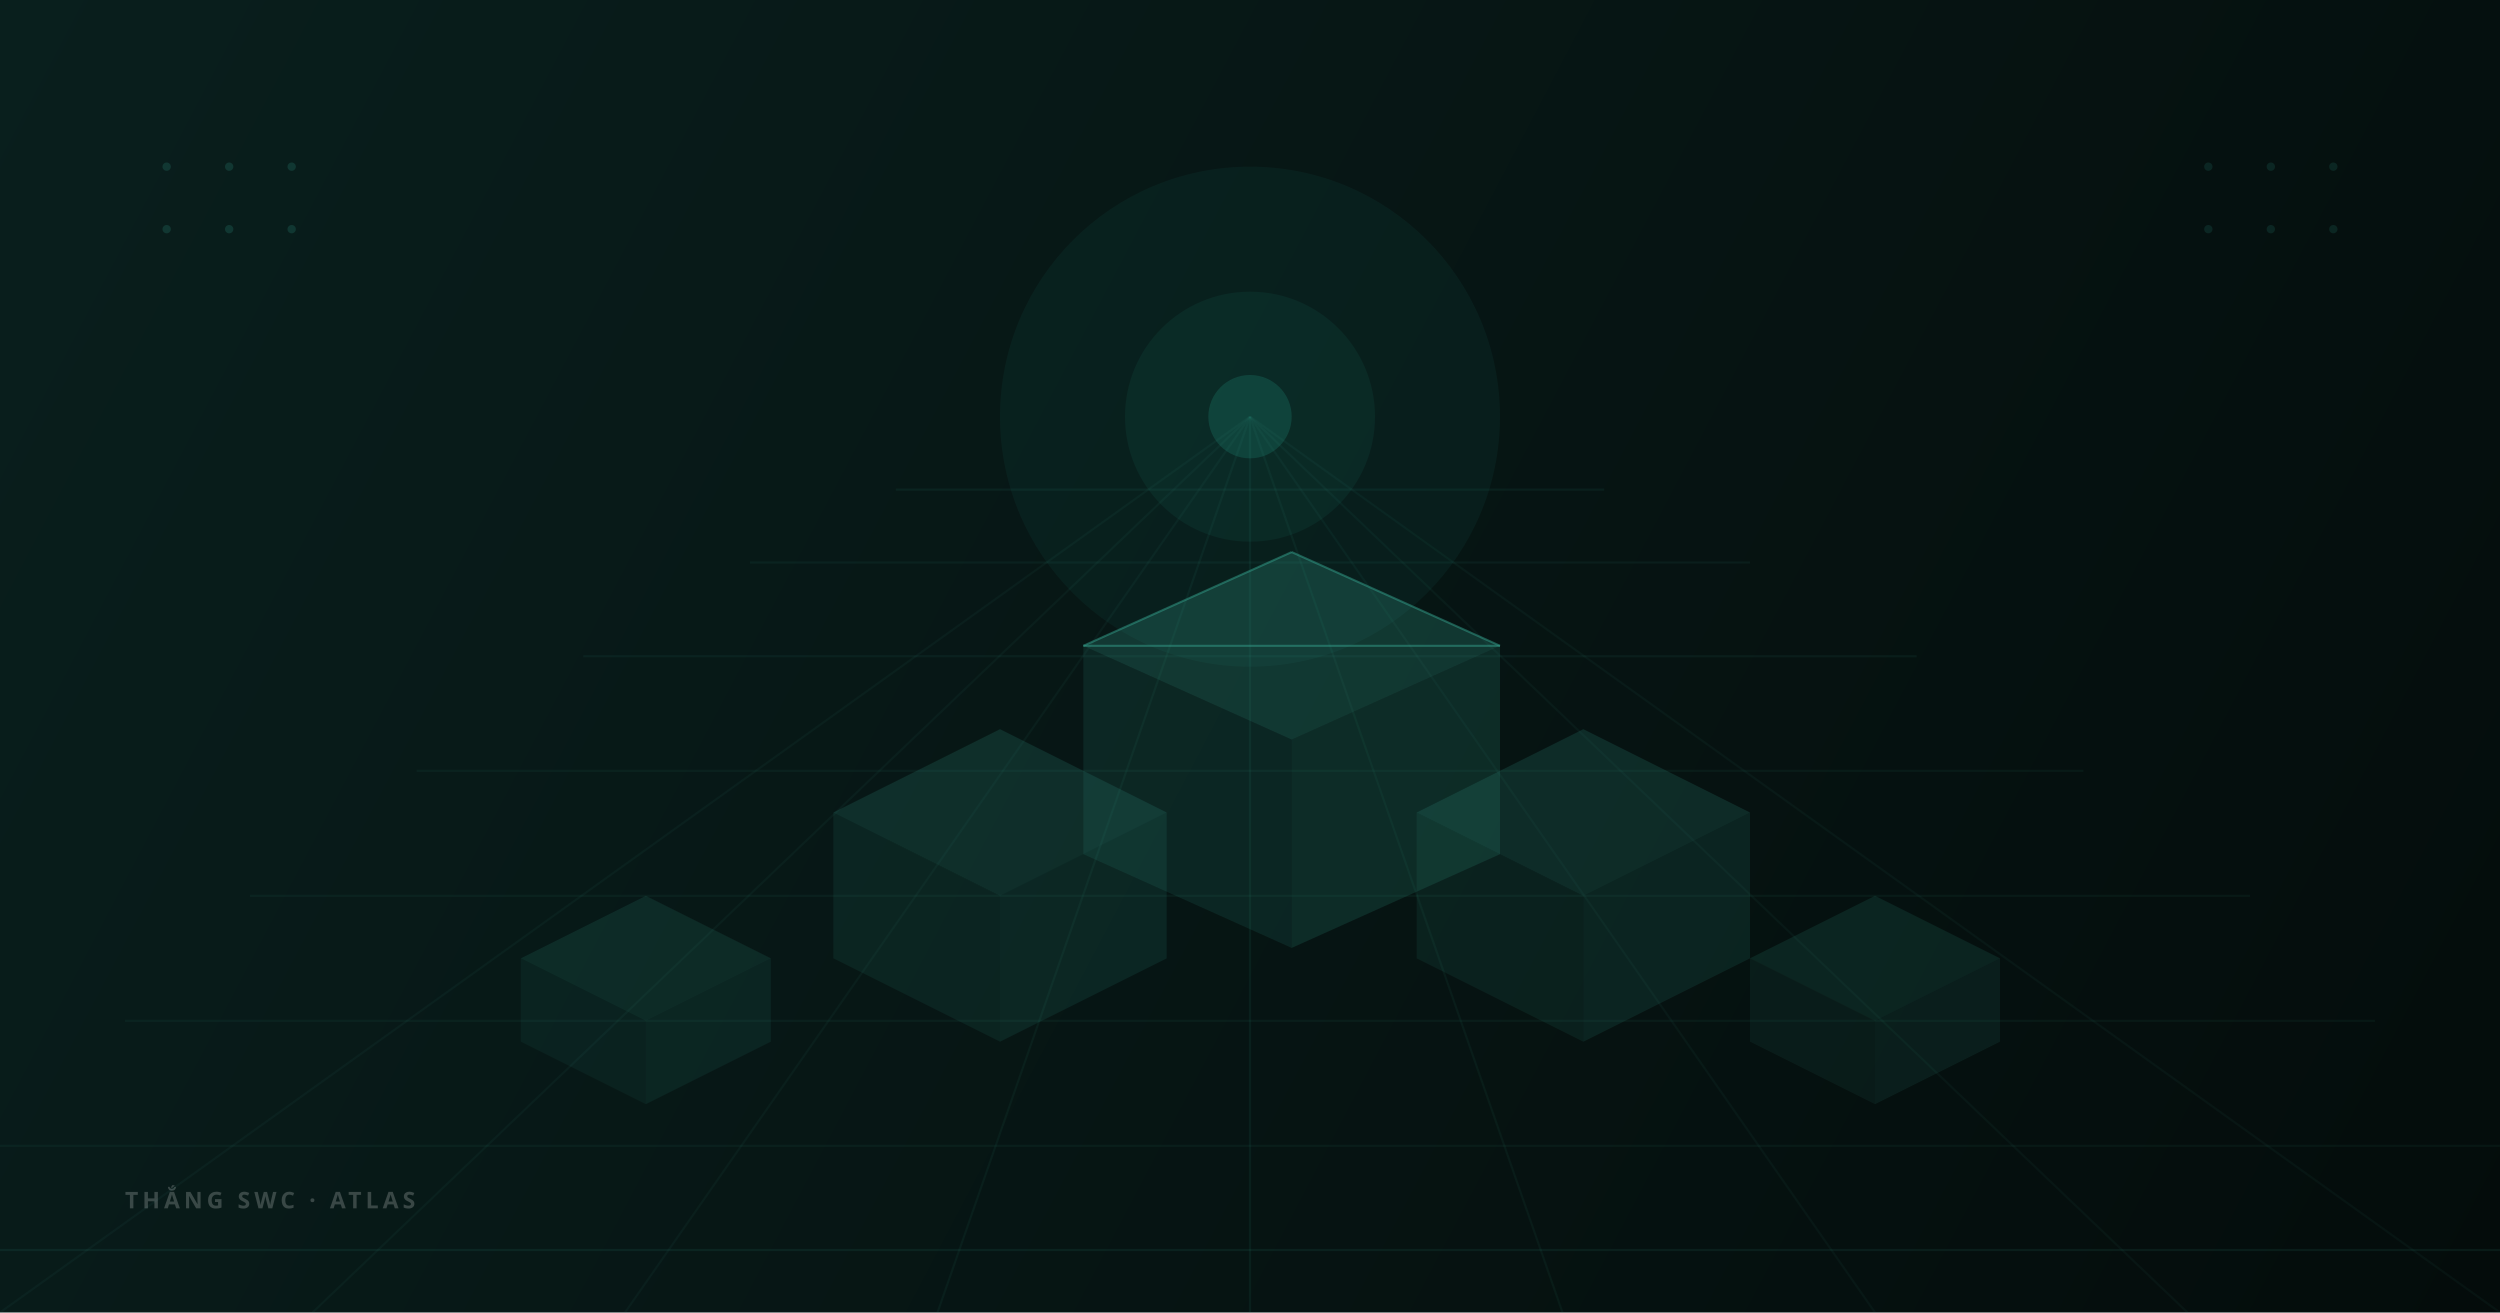
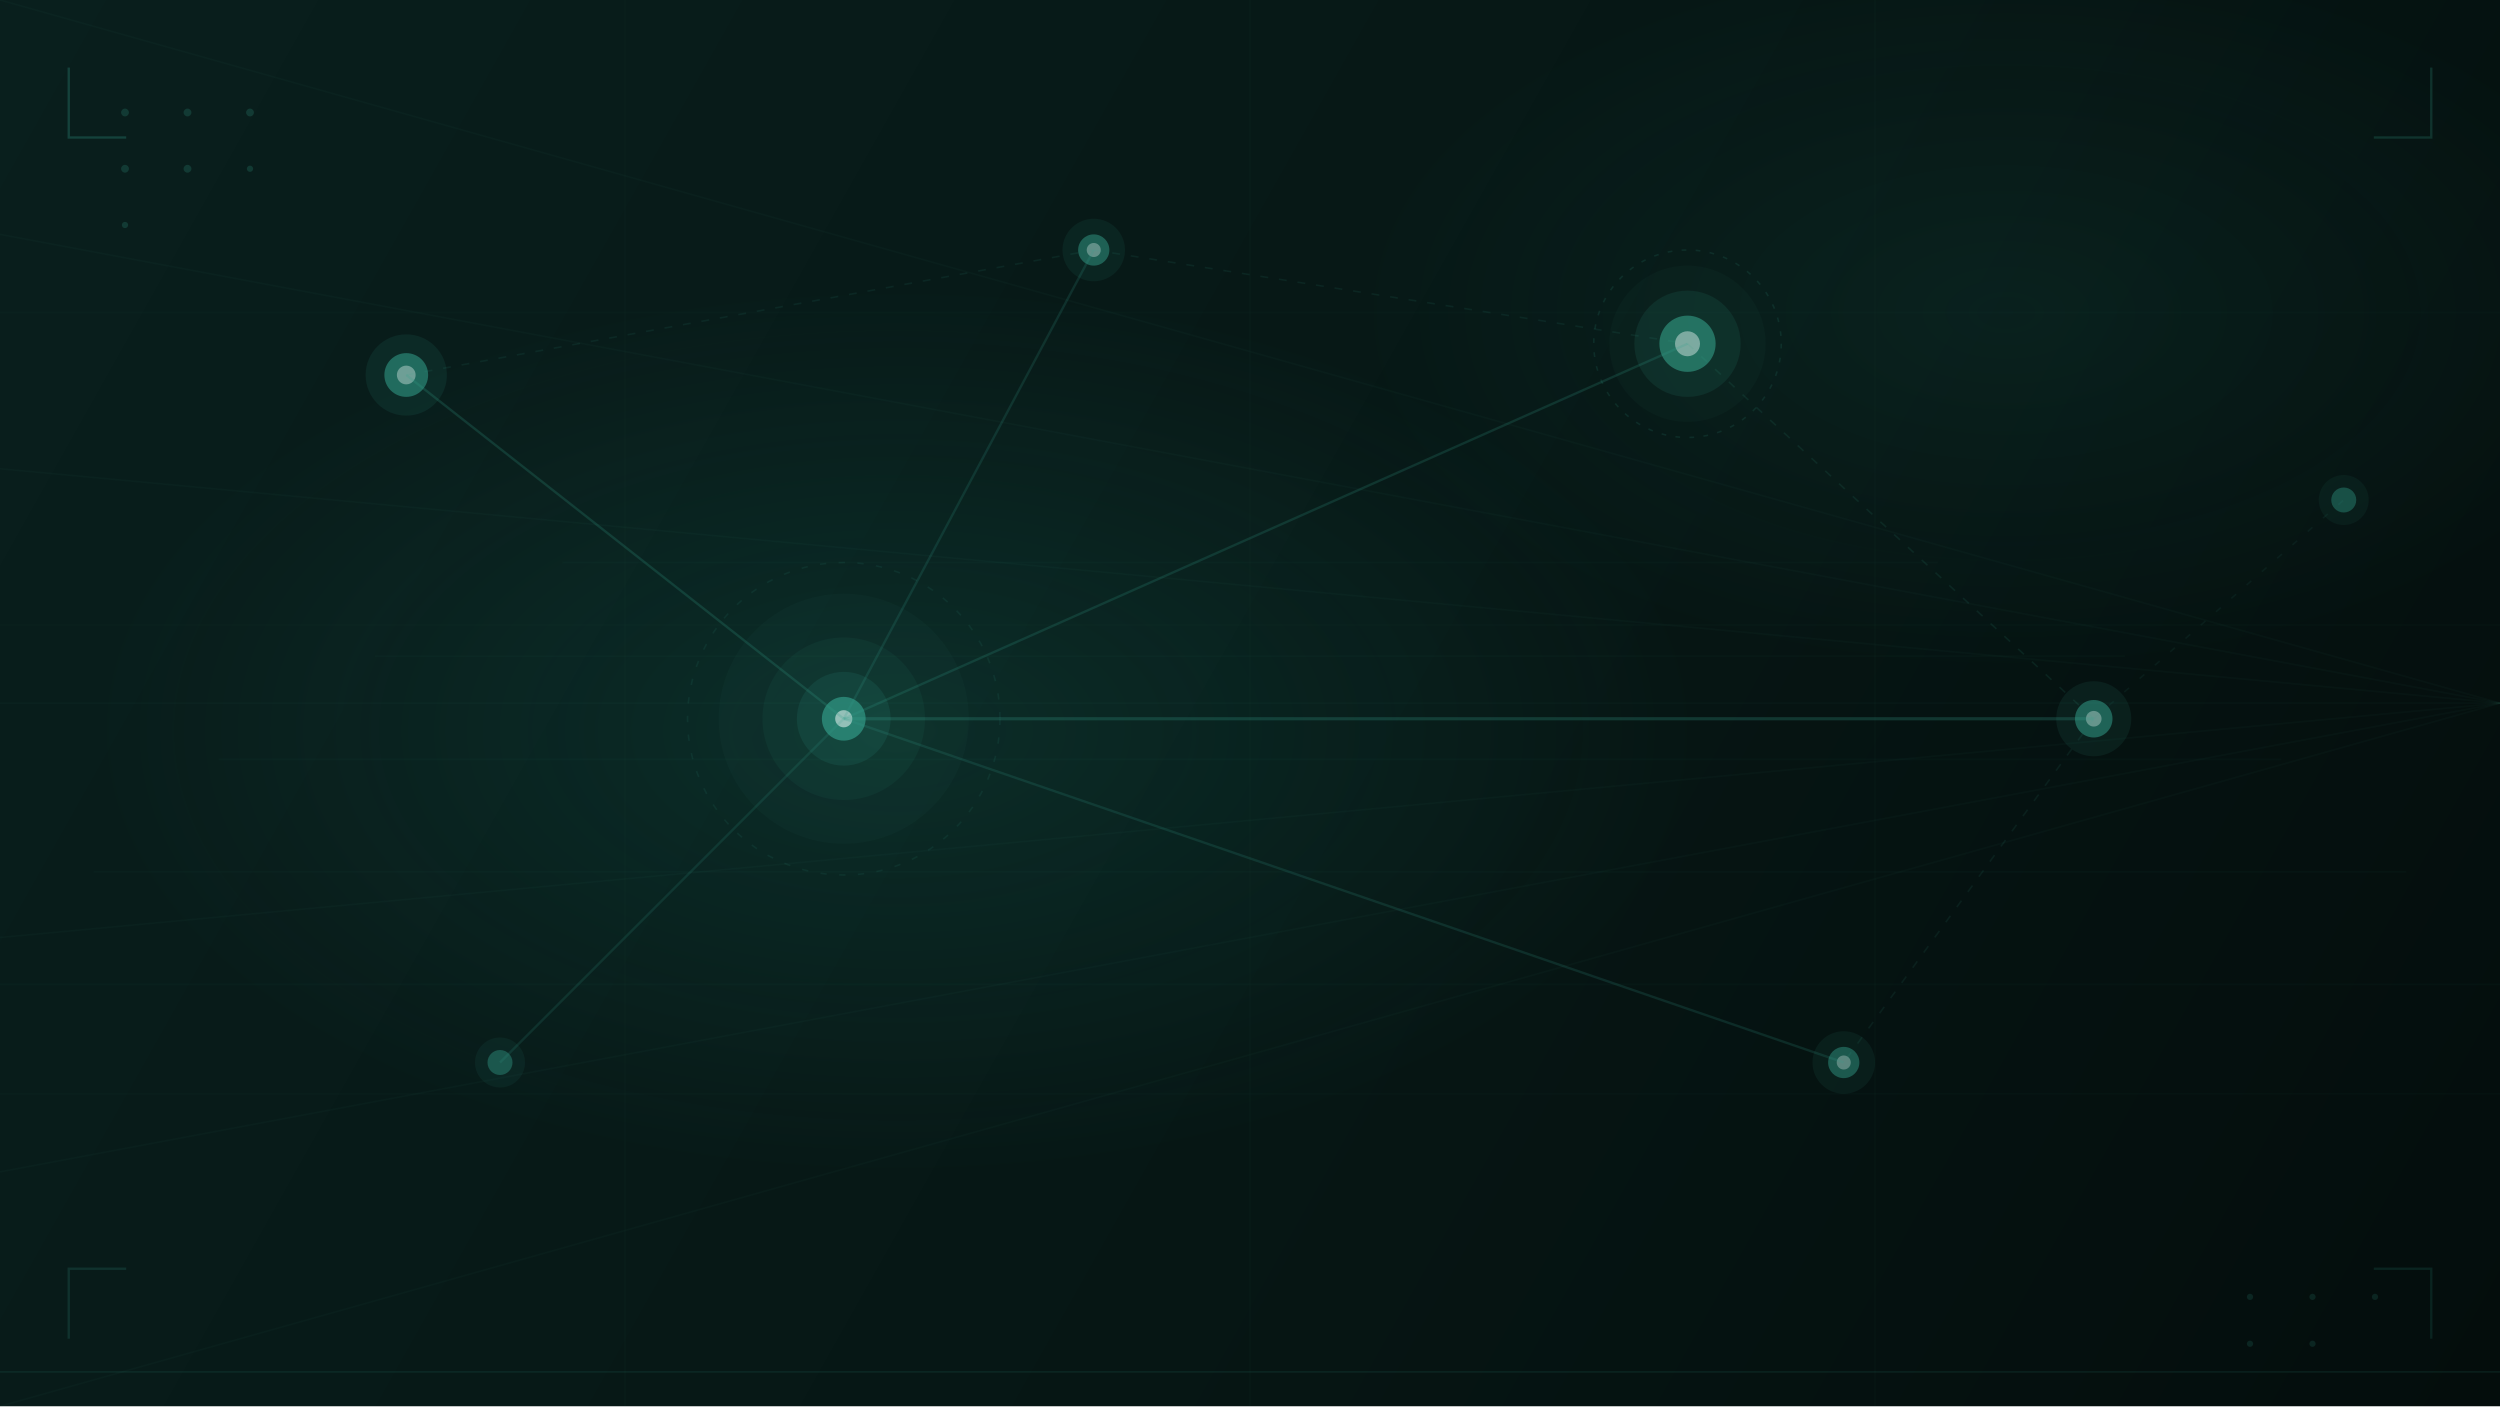
- <svg xmlns="http://www.w3.org/2000/svg" viewBox="0 0 1200 630" fill="none">
+ <svg xmlns="http://www.w3.org/2000/svg" viewBox="0 0 1600 900" fill="none">
  <defs>
-     <linearGradient id="bg" x1="0" y1="0" x2="1200" y2="630" gradientUnits="userSpaceOnUse">
+     <linearGradient id="bg" x1="0" y1="0" x2="1600" y2="900" gradientUnits="userSpaceOnUse">
      <stop offset="0%" stop-color="#091f1d" />
-       <stop offset="100%" stop-color="#040c0b" />
+       <stop offset="58%" stop-color="#061614" />
+       <stop offset="100%" stop-color="#040d0c" />
    </linearGradient>
+     <radialGradient id="glow-hub" cx="36%" cy="52%" r="32%">
+       <stop offset="0%" stop-color="#22917f" stop-opacity="0.17" />
+       <stop offset="100%" stop-color="#22917f" stop-opacity="0" />
+     </radialGradient>
+     <radialGradient id="glow-tr" cx="80%" cy="22%" r="26%">
+       <stop offset="0%" stop-color="#2ab39e" stop-opacity="0.08" />
+       <stop offset="100%" stop-color="#2ab39e" stop-opacity="0" />
+     </radialGradient>
  </defs>
-   <rect width="1200" height="630" fill="url(#bg)" />
-   <line x1="0" y1="630" x2="600" y2="200" stroke="rgba(52,160,140,0.06)" stroke-width="1" />
-   <line x1="150" y1="630" x2="600" y2="200" stroke="rgba(52,160,140,0.06)" stroke-width="1" />
-   <line x1="300" y1="630" x2="600" y2="200" stroke="rgba(52,160,140,0.06)" stroke-width="1" />
-   <line x1="450" y1="630" x2="600" y2="200" stroke="rgba(52,160,140,0.07)" stroke-width="1" />
-   <line x1="600" y1="630" x2="600" y2="200" stroke="rgba(52,160,140,0.09)" stroke-width="1" />
-   <line x1="750" y1="630" x2="600" y2="200" stroke="rgba(52,160,140,0.07)" stroke-width="1" />
-   <line x1="900" y1="630" x2="600" y2="200" stroke="rgba(52,160,140,0.06)" stroke-width="1" />
-   <line x1="1050" y1="630" x2="600" y2="200" stroke="rgba(52,160,140,0.06)" stroke-width="1" />
-   <line x1="1200" y1="630" x2="600" y2="200" stroke="rgba(52,160,140,0.06)" stroke-width="1" />
-   <line x1="0" y1="550" x2="1200" y2="550" stroke="rgba(52,160,140,0.07)" stroke-width="1" />
-   <line x1="60" y1="490" x2="1140" y2="490" stroke="rgba(52,160,140,0.07)" stroke-width="1" />
-   <line x1="120" y1="430" x2="1080" y2="430" stroke="rgba(52,160,140,0.07)" stroke-width="1" />
-   <line x1="200" y1="370" x2="1000" y2="370" stroke="rgba(52,160,140,0.07)" stroke-width="1" />
-   <line x1="280" y1="315" x2="920" y2="315" stroke="rgba(52,160,140,0.08)" stroke-width="1" />
-   <line x1="360" y1="270" x2="840" y2="270" stroke="rgba(52,160,140,0.08)" stroke-width="1" />
-   <line x1="430" y1="235" x2="770" y2="235" stroke="rgba(52,160,140,0.09)" stroke-width="1" />
-   <circle cx="600" cy="200" r="120" fill="rgba(34,145,127,0.08)" />
-   <circle cx="600" cy="200" r="60" fill="rgba(34,145,127,0.10)" />
-   <circle cx="600" cy="200" r="20" fill="rgba(34,145,127,0.25)" />
-   <polygon points="250,460 310,430 370,460 310,490" fill="rgba(52,160,140,0.14)" />
-   <polygon points="250,460 250,500 310,530 310,490" fill="rgba(52,160,140,0.08)" />
-   <polygon points="310,490 310,530 370,500 370,460" fill="rgba(52,160,140,0.10)" />
-   <polygon points="400,390 480,350 560,390 480,430" fill="rgba(52,160,140,0.18)" />
-   <polygon points="400,390 400,460 480,500 480,430" fill="rgba(52,160,140,0.10)" />
-   <polygon points="480,430 480,500 560,460 560,390" fill="rgba(52,160,140,0.13)" />
-   <polygon points="520,310 620,265 720,310 620,355" fill="rgba(52,160,140,0.25)" />
-   <polygon points="520,310 520,410 620,455 620,355" fill="rgba(52,160,140,0.13)" />
-   <polygon points="620,355 620,455 720,410 720,310" fill="rgba(52,160,140,0.17)" />
-   <line x1="520" y1="310" x2="720" y2="310" stroke="rgba(52,160,140,0.50)" stroke-width="1" />
-   <line x1="520" y1="310" x2="620" y2="265" stroke="rgba(52,160,140,0.50)" stroke-width="1" />
-   <line x1="720" y1="310" x2="620" y2="265" stroke="rgba(52,160,140,0.50)" stroke-width="1" />
-   <polygon points="680,390 760,350 840,390 760,430" fill="rgba(52,160,140,0.18)" />
-   <polygon points="680,390 680,460 760,500 760,430" fill="rgba(52,160,140,0.10)" />
-   <polygon points="760,430 760,500 840,460 840,390" fill="rgba(52,160,140,0.13)" />
-   <polygon points="840,460 900,430 960,460 900,490" fill="rgba(52,160,140,0.14)" />
-   <polygon points="840,460 840,500 900,530 900,490" fill="rgba(52,160,140,0.08)" />
-   <polygon points="900,490 900,530 960,500 960,460" fill="rgba(52,160,140,0.10)" />
-   <g fill="rgba(52,160,140,0.20)">
-     <circle cx="80" cy="80" r="2" />
-     <circle cx="110" cy="80" r="2" />
-     <circle cx="140" cy="80" r="2" />
-     <circle cx="80" cy="110" r="2" />
-     <circle cx="110" cy="110" r="2" />
-     <circle cx="140" cy="110" r="2" />
+   <rect width="1600" height="900" fill="url(#bg)" />
+   <rect width="1600" height="900" fill="url(#glow-hub)" />
+   <rect width="1600" height="900" fill="url(#glow-tr)" />
+   <g stroke="rgba(52,160,140,0.04)" stroke-width="1">
+     <line x1="0" y1="900" x2="1600" y2="450" />
+     <line x1="0" y1="750" x2="1600" y2="450" />
+     <line x1="0" y1="600" x2="1600" y2="450" />
+     <line x1="0" y1="450" x2="1600" y2="450" />
+     <line x1="0" y1="300" x2="1600" y2="450" />
+     <line x1="0" y1="150" x2="1600" y2="450" />
+     <line x1="0" y1="0" x2="1600" y2="450" />
  </g>
-   <g fill="rgba(52,160,140,0.15)">
-     <circle cx="1060" cy="80" r="2" />
-     <circle cx="1090" cy="80" r="2" />
-     <circle cx="1120" cy="80" r="2" />
-     <circle cx="1060" cy="110" r="2" />
-     <circle cx="1090" cy="110" r="2" />
-     <circle cx="1120" cy="110" r="2" />
+   <g stroke="rgba(52,160,140,0.035)" stroke-width="1">
+     <line x1="0" y1="630" x2="1600" y2="630" />
+     <line x1="60" y1="558" x2="1540" y2="558" />
+     <line x1="140" y1="486" x2="1460" y2="486" />
+     <line x1="240" y1="420" x2="1360" y2="420" />
+     <line x1="360" y1="360" x2="1240" y2="360" />
  </g>
-   <line x1="0" y1="600" x2="1200" y2="600" stroke="rgba(52,160,140,0.10)" stroke-width="1" />
-   <text x="60" y="580" font-family="system-ui, sans-serif" font-size="11" font-weight="600" letter-spacing="0.18em" fill="rgba(255,255,255,0.20)">THẮNG SWC · ATLAS</text>
+   <g stroke="rgba(52,160,140,0.028)" stroke-width="1">
+     <line x1="0" y1="200" x2="1600" y2="200" />
+     <line x1="0" y1="400" x2="1600" y2="400" />
+     <line x1="0" y1="700" x2="1600" y2="700" />
+     <line x1="400" y1="0" x2="400" y2="900" />
+     <line x1="800" y1="0" x2="800" y2="900" />
+     <line x1="1200" y1="0" x2="1200" y2="900" />
+   </g>
+   <circle cx="540" cy="460" r="80" fill="rgba(52,160,140,0.04)" />
+   <circle cx="540" cy="460" r="52" fill="rgba(52,160,140,0.07)" />
+   <circle cx="540" cy="460" r="30" fill="rgba(52,160,140,0.13)" />
+   <circle cx="540" cy="460" r="14" fill="rgba(52,160,140,0.65)" />
+   <circle cx="540" cy="460" r="5.5" fill="rgba(255,255,255,0.50)" />
+   <circle cx="540" cy="460" r="100" stroke="rgba(52,160,140,0.10)" stroke-width="1" fill="none" stroke-dasharray="4 8" />
+   <circle cx="260" cy="240" r="14" fill="rgba(52,160,140,0.55)" />
+   <circle cx="260" cy="240" r="26" fill="rgba(52,160,140,0.11)" />
+   <circle cx="260" cy="240" r="6" fill="rgba(255,255,255,0.35)" />
+   <circle cx="700" cy="160" r="10" fill="rgba(52,160,140,0.48)" />
+   <circle cx="700" cy="160" r="20" fill="rgba(52,160,140,0.09)" />
+   <circle cx="700" cy="160" r="4.5" fill="rgba(255,255,255,0.30)" />
+   <circle cx="1080" cy="220" r="18" fill="rgba(52,160,140,0.58)" />
+   <circle cx="1080" cy="220" r="34" fill="rgba(52,160,140,0.12)" />
+   <circle cx="1080" cy="220" r="50" fill="rgba(52,160,140,0.04)" />
+   <circle cx="1080" cy="220" r="8" fill="rgba(255,255,255,0.40)" />
+   <circle cx="1080" cy="220" r="60" stroke="rgba(52,160,140,0.14)" stroke-width="1" fill="none" stroke-dasharray="3 6" />
+   <circle cx="1340" cy="460" r="12" fill="rgba(52,160,140,0.52)" />
+   <circle cx="1340" cy="460" r="24" fill="rgba(52,160,140,0.10)" />
+   <circle cx="1340" cy="460" r="5" fill="rgba(255,255,255,0.32)" />
+   <circle cx="1180" cy="680" r="10" fill="rgba(52,160,140,0.45)" />
+   <circle cx="1180" cy="680" r="20" fill="rgba(52,160,140,0.09)" />
+   <circle cx="1180" cy="680" r="4.5" fill="rgba(255,255,255,0.28)" />
+   <circle cx="320" cy="680" r="8" fill="rgba(52,160,140,0.40)" />
+   <circle cx="320" cy="680" r="16" fill="rgba(52,160,140,0.08)" />
+   <circle cx="1500" cy="320" r="8" fill="rgba(52,160,140,0.38)" />
+   <circle cx="1500" cy="320" r="16" fill="rgba(52,160,140,0.07)" />
+   <line x1="540" y1="460" x2="260" y2="240" stroke="rgba(52,160,140,0.22)" stroke-width="1.5" />
+   <line x1="540" y1="460" x2="700" y2="160" stroke="rgba(52,160,140,0.18)" stroke-width="1.5" />
+   <line x1="540" y1="460" x2="1080" y2="220" stroke="rgba(52,160,140,0.20)" stroke-width="1.5" />
+   <line x1="540" y1="460" x2="1340" y2="460" stroke="rgba(52,160,140,0.25)" stroke-width="2" />
+   <line x1="540" y1="460" x2="1180" y2="680" stroke="rgba(52,160,140,0.18)" stroke-width="1.5" />
+   <line x1="540" y1="460" x2="320" y2="680" stroke="rgba(52,160,140,0.16)" stroke-width="1.5" />
+   <line x1="260" y1="240" x2="700" y2="160" stroke="rgba(52,160,140,0.10)" stroke-width="1" stroke-dasharray="5 7" />
+   <line x1="700" y1="160" x2="1080" y2="220" stroke="rgba(52,160,140,0.10)" stroke-width="1" stroke-dasharray="5 7" />
+   <line x1="1080" y1="220" x2="1340" y2="460" stroke="rgba(52,160,140,0.12)" stroke-width="1" stroke-dasharray="5 7" />
+   <line x1="1340" y1="460" x2="1180" y2="680" stroke="rgba(52,160,140,0.10)" stroke-width="1" stroke-dasharray="5 7" />
+   <line x1="1340" y1="460" x2="1500" y2="320" stroke="rgba(52,160,140,0.08)" stroke-width="1" stroke-dasharray="4 9" />
+   <g fill="rgba(52,160,140,0.22)">
+     <circle cx="80" cy="72" r="2.5" />
+     <circle cx="120" cy="72" r="2.5" />
+     <circle cx="160" cy="72" r="2.5" />
+     <circle cx="80" cy="108" r="2.5" />
+     <circle cx="120" cy="108" r="2.5" />
+     <circle cx="160" cy="108" r="2" />
+     <circle cx="80" cy="144" r="2" />
+   </g>
+   <g fill="rgba(52,160,140,0.16)">
+     <circle cx="1440" cy="830" r="2" />
+     <circle cx="1480" cy="830" r="2" />
+     <circle cx="1520" cy="830" r="2" />
+     <circle cx="1440" cy="860" r="2" />
+     <circle cx="1480" cy="860" r="2" />
+   </g>
+   <path d="M 44,44 L 44,88 L 80,88" stroke="rgba(52,160,140,0.28)" stroke-width="1.5" stroke-linecap="square" fill="none" />
+   <path d="M 1556,44 L 1556,88 L 1520,88" stroke="rgba(52,160,140,0.22)" stroke-width="1.5" stroke-linecap="square" fill="none" />
+   <path d="M 44,856 L 44,812 L 80,812" stroke="rgba(52,160,140,0.18)" stroke-width="1.5" stroke-linecap="square" fill="none" />
+   <path d="M 1556,856 L 1556,812 L 1520,812" stroke="rgba(52,160,140,0.15)" stroke-width="1.5" stroke-linecap="square" fill="none" />
+   <line x1="0" y1="878" x2="1600" y2="878" stroke="rgba(52,160,140,0.12)" stroke-width="1" />
</svg>
